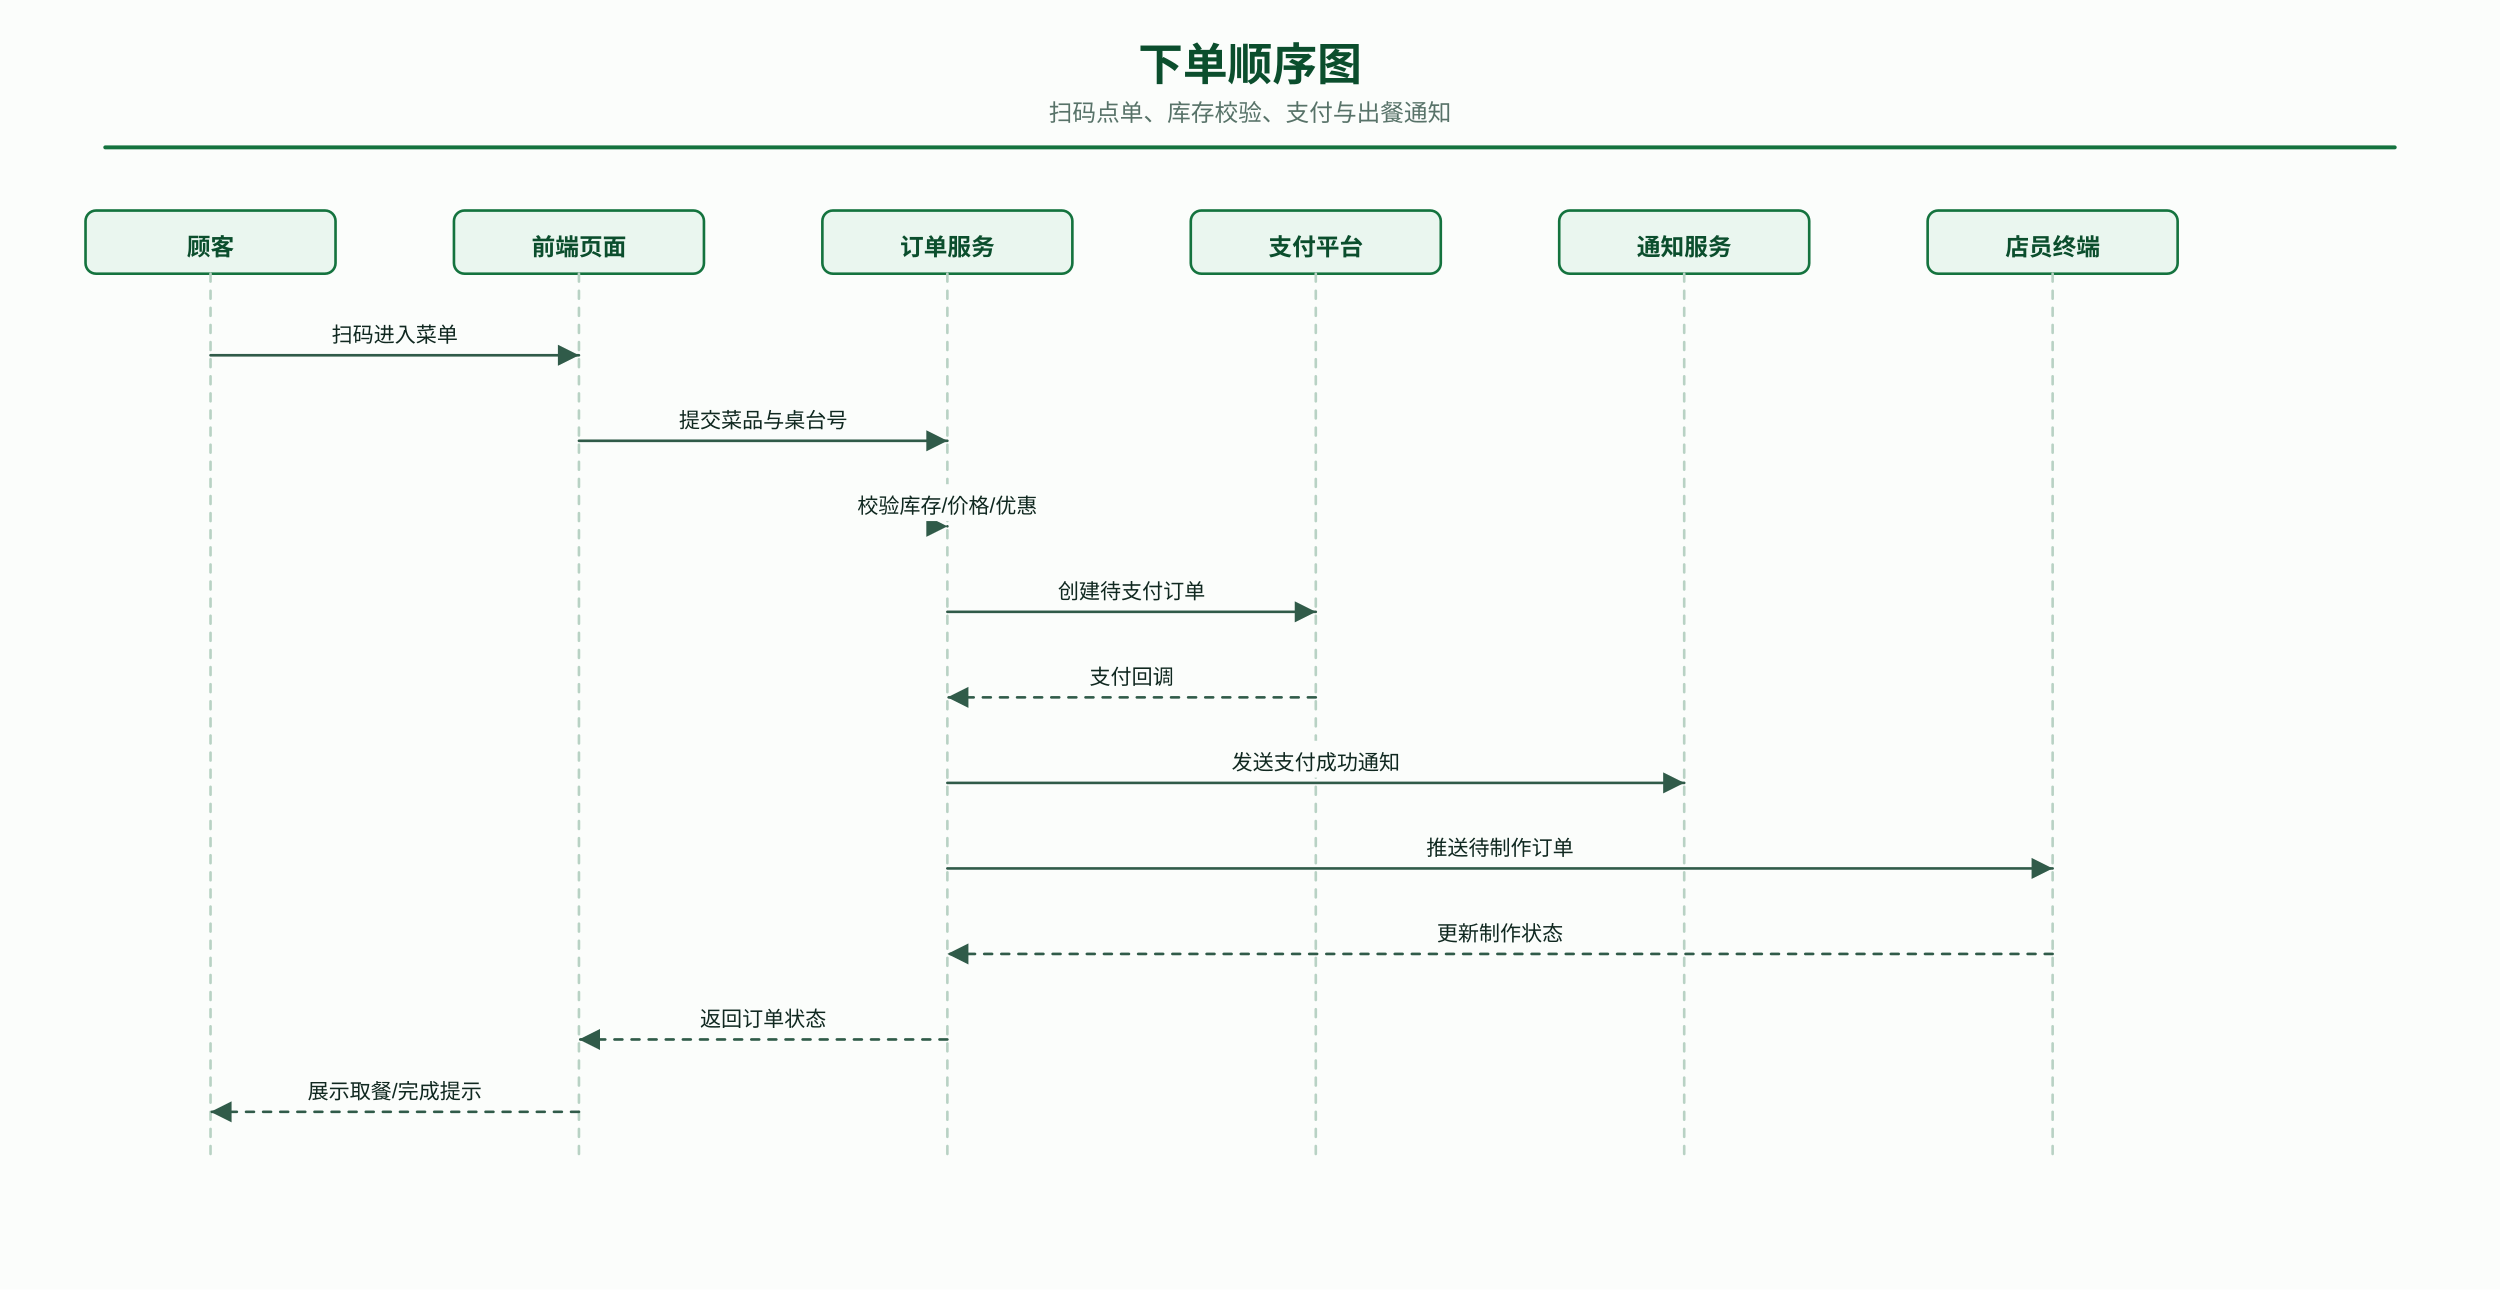
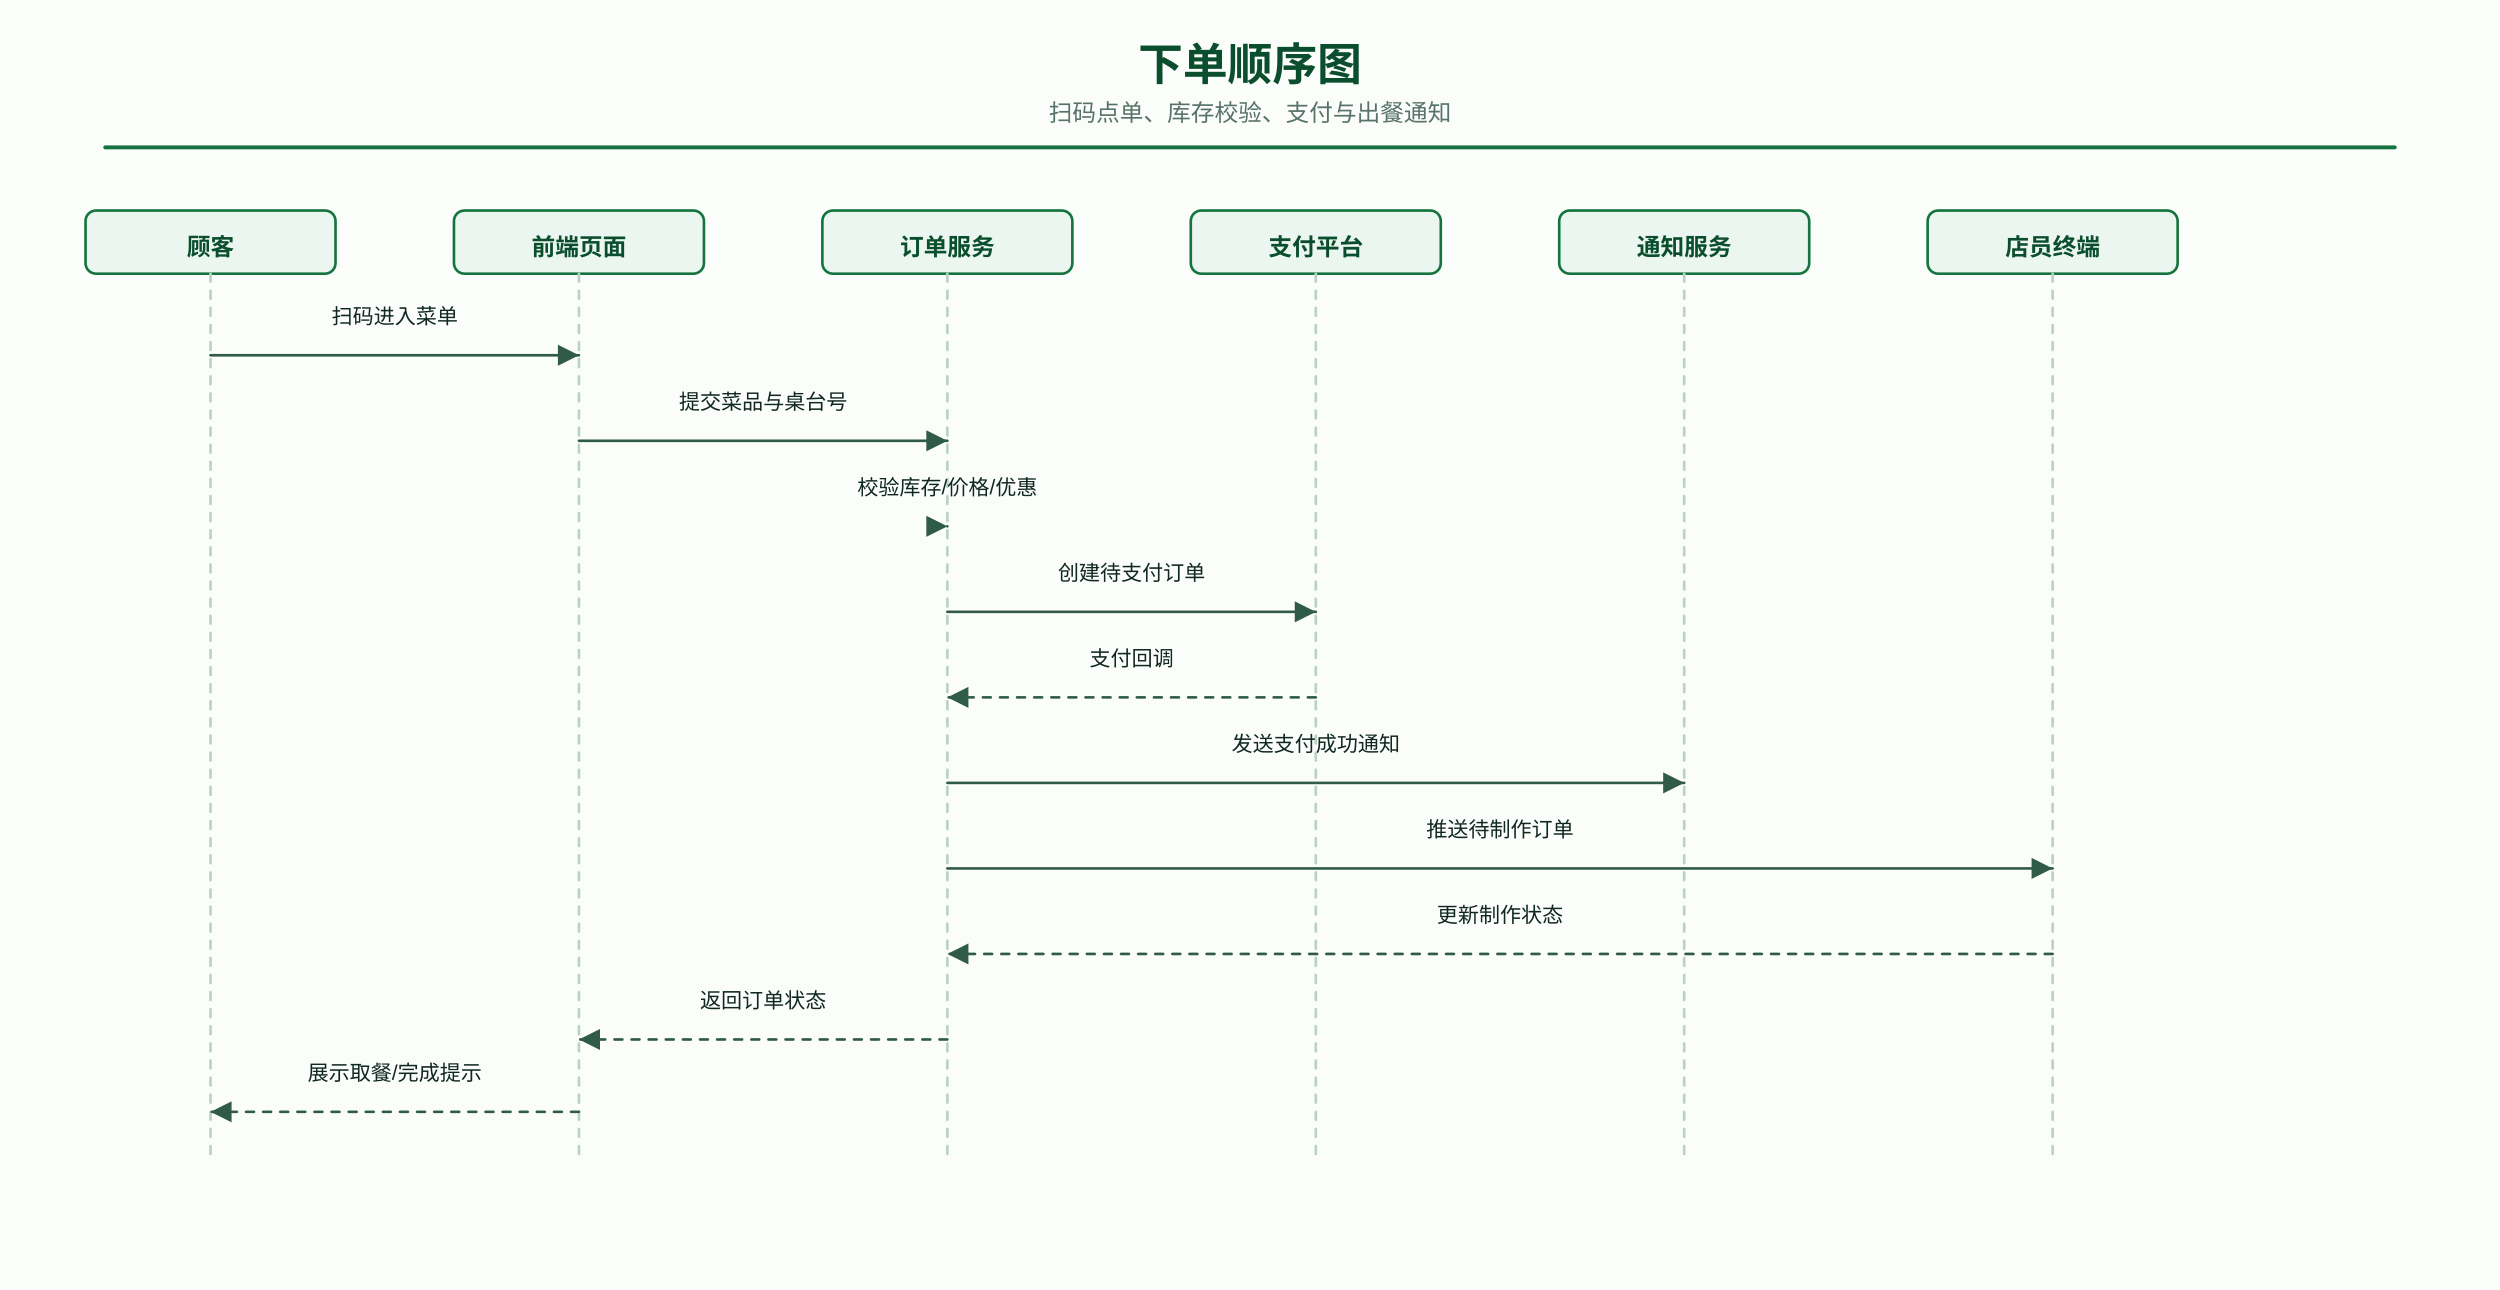
<svg xmlns="http://www.w3.org/2000/svg" width="1900" height="980" viewBox="0 0 1900 980">
  <defs>
    <marker id="arrow" markerWidth="12" markerHeight="12" refX="10" refY="6" orient="auto" markerUnits="strokeWidth">
      <path d="M2,2 L10,6 L2,10 Z" fill="#305B49" />
    </marker>
    <marker id="arrowGreen" markerWidth="12" markerHeight="12" refX="10" refY="6" orient="auto" markerUnits="strokeWidth">
      <path d="M2,2 L10,6 L2,10 Z" fill="#14733E" />
    </marker>
  </defs>
  <rect x="0" y="0" width="1900" height="980" fill="#FBFDFB" />
  <text x="950.0" y="61.0" text-anchor="middle" font-family="Microsoft YaHei, SimHei, Arial" font-size="34" font-weight="700" fill="#0B4E2D">下单顺序图</text>
  <text x="950.0" y="92.0" text-anchor="middle" font-family="Microsoft YaHei, SimHei, Arial" font-size="18" font-weight="400" fill="#577268">扫码点单、库存校验、支付与出餐通知</text>
  <polyline points="80.0,112.0 1820.0,112.0" fill="none" stroke="#14733E" stroke-width="3" stroke-linejoin="round" stroke-linecap="round" />
  <rect x="65" y="160" width="190" height="48" rx="8" fill="#EAF6EF" stroke="#14733E" stroke-width="2" />
  <text x="160.0" y="194.0" text-anchor="middle" font-family="Microsoft YaHei, SimHei, Arial" font-size="18" font-weight="700" fill="#0B4E2D">顾客</text>
  <polyline points="160.0,208.0 160.0,880.0" fill="none" stroke="#B8D2C4" stroke-width="2" stroke-linejoin="round" stroke-linecap="round" stroke-dasharray="6 7" />
  <rect x="345" y="160" width="190" height="48" rx="8" fill="#EAF6EF" stroke="#14733E" stroke-width="2" />
  <text x="440.0" y="194.0" text-anchor="middle" font-family="Microsoft YaHei, SimHei, Arial" font-size="18" font-weight="700" fill="#0B4E2D">前端页面</text>
  <polyline points="440.0,208.0 440.0,880.0" fill="none" stroke="#B8D2C4" stroke-width="2" stroke-linejoin="round" stroke-linecap="round" stroke-dasharray="6 7" />
  <rect x="625" y="160" width="190" height="48" rx="8" fill="#EAF6EF" stroke="#14733E" stroke-width="2" />
  <text x="720.0" y="194.0" text-anchor="middle" font-family="Microsoft YaHei, SimHei, Arial" font-size="18" font-weight="700" fill="#0B4E2D">订单服务</text>
  <polyline points="720.0,208.0 720.0,880.0" fill="none" stroke="#B8D2C4" stroke-width="2" stroke-linejoin="round" stroke-linecap="round" stroke-dasharray="6 7" />
  <rect x="905" y="160" width="190" height="48" rx="8" fill="#EAF6EF" stroke="#14733E" stroke-width="2" />
  <text x="1000.0" y="194.0" text-anchor="middle" font-family="Microsoft YaHei, SimHei, Arial" font-size="18" font-weight="700" fill="#0B4E2D">支付平台</text>
  <polyline points="1000.0,208.0 1000.0,880.0" fill="none" stroke="#B8D2C4" stroke-width="2" stroke-linejoin="round" stroke-linecap="round" stroke-dasharray="6 7" />
  <rect x="1185" y="160" width="190" height="48" rx="8" fill="#EAF6EF" stroke="#14733E" stroke-width="2" />
  <text x="1280.0" y="194.0" text-anchor="middle" font-family="Microsoft YaHei, SimHei, Arial" font-size="18" font-weight="700" fill="#0B4E2D">通知服务</text>
  <polyline points="1280.0,208.0 1280.0,880.0" fill="none" stroke="#B8D2C4" stroke-width="2" stroke-linejoin="round" stroke-linecap="round" stroke-dasharray="6 7" />
  <rect x="1465" y="160" width="190" height="48" rx="8" fill="#EAF6EF" stroke="#14733E" stroke-width="2" />
  <text x="1560.0" y="194.0" text-anchor="middle" font-family="Microsoft YaHei, SimHei, Arial" font-size="18" font-weight="700" fill="#0B4E2D">店员终端</text>
  <polyline points="1560.0,208.0 1560.0,880.0" fill="none" stroke="#B8D2C4" stroke-width="2" stroke-linejoin="round" stroke-linecap="round" stroke-dasharray="6 7" />
  <polyline points="160.0,270.0 440.0,270.0" fill="none" stroke="#305B49" stroke-width="2" stroke-linejoin="round" stroke-linecap="round" marker-end="url(#arrow)" />
-   <text x="300.0" y="260.0" text-anchor="middle" font-family="Microsoft YaHei, SimHei, Arial" font-size="16" font-weight="400" fill="#102820">扫码进入菜单</text>
+   <text x="300.0" y="246.0" text-anchor="middle" font-family="Microsoft YaHei, SimHei, Arial" font-size="16" font-weight="400" fill="#102820">扫码进入菜单</text>
  <polyline points="440.0,335.0 720.0,335.0" fill="none" stroke="#305B49" stroke-width="2" stroke-linejoin="round" stroke-linecap="round" marker-end="url(#arrow)" />
-   <text x="580.0" y="325.0" text-anchor="middle" font-family="Microsoft YaHei, SimHei, Arial" font-size="16" font-weight="400" fill="#102820">提交菜品与桌台号</text>
+   <text x="580.0" y="311.0" text-anchor="middle" font-family="Microsoft YaHei, SimHei, Arial" font-size="16" font-weight="400" fill="#102820">提交菜品与桌台号</text>
  <polyline points="720.0,400.0 720.0,400.0" fill="none" stroke="#305B49" stroke-width="2" stroke-linejoin="round" stroke-linecap="round" stroke-dasharray="6 7" marker-end="url(#arrow)" />
-   <text x="720.0" y="390.0" text-anchor="middle" font-family="Microsoft YaHei, SimHei, Arial" font-size="16" font-weight="400" fill="#102820">校验库存/价格/优惠</text>
+   <text x="720.0" y="376.0" text-anchor="middle" font-family="Microsoft YaHei, SimHei, Arial" font-size="16" font-weight="400" fill="#102820">校验库存/价格/优惠</text>
  <polyline points="720.0,465.0 1000.0,465.0" fill="none" stroke="#305B49" stroke-width="2" stroke-linejoin="round" stroke-linecap="round" marker-end="url(#arrow)" />
-   <text x="860.0" y="455.0" text-anchor="middle" font-family="Microsoft YaHei, SimHei, Arial" font-size="16" font-weight="400" fill="#102820">创建待支付订单</text>
+   <text x="860.0" y="441.0" text-anchor="middle" font-family="Microsoft YaHei, SimHei, Arial" font-size="16" font-weight="400" fill="#102820">创建待支付订单</text>
  <polyline points="1000.0,530.0 720.0,530.0" fill="none" stroke="#305B49" stroke-width="2" stroke-linejoin="round" stroke-linecap="round" stroke-dasharray="6 7" marker-end="url(#arrow)" />
-   <text x="860.0" y="520.0" text-anchor="middle" font-family="Microsoft YaHei, SimHei, Arial" font-size="16" font-weight="400" fill="#102820">支付回调</text>
+   <text x="860.0" y="506.0" text-anchor="middle" font-family="Microsoft YaHei, SimHei, Arial" font-size="16" font-weight="400" fill="#102820">支付回调</text>
  <polyline points="720.0,595.0 1280.0,595.0" fill="none" stroke="#305B49" stroke-width="2" stroke-linejoin="round" stroke-linecap="round" marker-end="url(#arrow)" />
-   <text x="1000.0" y="585.0" text-anchor="middle" font-family="Microsoft YaHei, SimHei, Arial" font-size="16" font-weight="400" fill="#102820">发送支付成功通知</text>
+   <text x="1000.0" y="571.0" text-anchor="middle" font-family="Microsoft YaHei, SimHei, Arial" font-size="16" font-weight="400" fill="#102820">发送支付成功通知</text>
  <polyline points="720.0,660.0 1560.0,660.0" fill="none" stroke="#305B49" stroke-width="2" stroke-linejoin="round" stroke-linecap="round" marker-end="url(#arrow)" />
-   <text x="1140.0" y="650.0" text-anchor="middle" font-family="Microsoft YaHei, SimHei, Arial" font-size="16" font-weight="400" fill="#102820">推送待制作订单</text>
+   <text x="1140.0" y="636.0" text-anchor="middle" font-family="Microsoft YaHei, SimHei, Arial" font-size="16" font-weight="400" fill="#102820">推送待制作订单</text>
  <polyline points="1560.0,725.0 720.0,725.0" fill="none" stroke="#305B49" stroke-width="2" stroke-linejoin="round" stroke-linecap="round" stroke-dasharray="6 7" marker-end="url(#arrow)" />
-   <text x="1140.0" y="715.0" text-anchor="middle" font-family="Microsoft YaHei, SimHei, Arial" font-size="16" font-weight="400" fill="#102820">更新制作状态</text>
+   <text x="1140.0" y="701.0" text-anchor="middle" font-family="Microsoft YaHei, SimHei, Arial" font-size="16" font-weight="400" fill="#102820">更新制作状态</text>
  <polyline points="720.0,790.0 440.0,790.0" fill="none" stroke="#305B49" stroke-width="2" stroke-linejoin="round" stroke-linecap="round" stroke-dasharray="6 7" marker-end="url(#arrow)" />
-   <text x="580.0" y="780.0" text-anchor="middle" font-family="Microsoft YaHei, SimHei, Arial" font-size="16" font-weight="400" fill="#102820">返回订单状态</text>
+   <text x="580.0" y="766.0" text-anchor="middle" font-family="Microsoft YaHei, SimHei, Arial" font-size="16" font-weight="400" fill="#102820">返回订单状态</text>
  <polyline points="440.0,845.0 160.0,845.0" fill="none" stroke="#305B49" stroke-width="2" stroke-linejoin="round" stroke-linecap="round" stroke-dasharray="6 7" marker-end="url(#arrow)" />
-   <text x="300.0" y="835.0" text-anchor="middle" font-family="Microsoft YaHei, SimHei, Arial" font-size="16" font-weight="400" fill="#102820">展示取餐/完成提示</text>
-   <rect x="241.0" y="238.0" width="118.0" height="28.0" rx="5" fill="#FBFDFB" stroke="none" />
-   <text x="300.0" y="260.0" text-anchor="middle" font-family="Microsoft YaHei, SimHei, Arial" font-size="16" font-weight="400" fill="#102820">扫码进入菜单</text>
-   <rect x="505.0" y="303.0" width="150.0" height="28.0" rx="5" fill="#FBFDFB" stroke="none" />
-   <text x="580.0" y="325.0" text-anchor="middle" font-family="Microsoft YaHei, SimHei, Arial" font-size="16" font-weight="400" fill="#102820">提交菜品与桌台号</text>
-   <rect x="635.7" y="368.0" width="168.6" height="28.0" rx="5" fill="#FBFDFB" stroke="none" />
-   <text x="720.0" y="390.0" text-anchor="middle" font-family="Microsoft YaHei, SimHei, Arial" font-size="16" font-weight="400" fill="#102820">校验库存/价格/优惠</text>
-   <rect x="793.0" y="433.0" width="134.0" height="28.0" rx="5" fill="#FBFDFB" stroke="none" />
-   <text x="860.0" y="455.0" text-anchor="middle" font-family="Microsoft YaHei, SimHei, Arial" font-size="16" font-weight="400" fill="#102820">创建待支付订单</text>
-   <rect x="817.0" y="498.0" width="86.0" height="28.0" rx="5" fill="#FBFDFB" stroke="none" />
-   <text x="860.0" y="520.0" text-anchor="middle" font-family="Microsoft YaHei, SimHei, Arial" font-size="16" font-weight="400" fill="#102820">支付回调</text>
-   <rect x="925.0" y="563.0" width="150.0" height="28.0" rx="5" fill="#FBFDFB" stroke="none" />
-   <text x="1000.0" y="585.0" text-anchor="middle" font-family="Microsoft YaHei, SimHei, Arial" font-size="16" font-weight="400" fill="#102820">发送支付成功通知</text>
-   <rect x="1073.0" y="628.0" width="134.0" height="28.0" rx="5" fill="#FBFDFB" stroke="none" />
-   <text x="1140.0" y="650.0" text-anchor="middle" font-family="Microsoft YaHei, SimHei, Arial" font-size="16" font-weight="400" fill="#102820">推送待制作订单</text>
-   <rect x="1081.0" y="693.0" width="118.0" height="28.0" rx="5" fill="#FBFDFB" stroke="none" />
-   <text x="1140.0" y="715.0" text-anchor="middle" font-family="Microsoft YaHei, SimHei, Arial" font-size="16" font-weight="400" fill="#102820">更新制作状态</text>
-   <rect x="521.0" y="758.0" width="118.0" height="28.0" rx="5" fill="#FBFDFB" stroke="none" />
-   <text x="580.0" y="780.0" text-anchor="middle" font-family="Microsoft YaHei, SimHei, Arial" font-size="16" font-weight="400" fill="#102820">返回订单状态</text>
-   <rect x="220.4" y="813.0" width="159.3" height="28.0" rx="5" fill="#FBFDFB" stroke="none" />
-   <text x="300.0" y="835.0" text-anchor="middle" font-family="Microsoft YaHei, SimHei, Arial" font-size="16" font-weight="400" fill="#102820">展示取餐/完成提示</text>
+   <text x="300.0" y="821.0" text-anchor="middle" font-family="Microsoft YaHei, SimHei, Arial" font-size="16" font-weight="400" fill="#102820">展示取餐/完成提示</text>
</svg>
